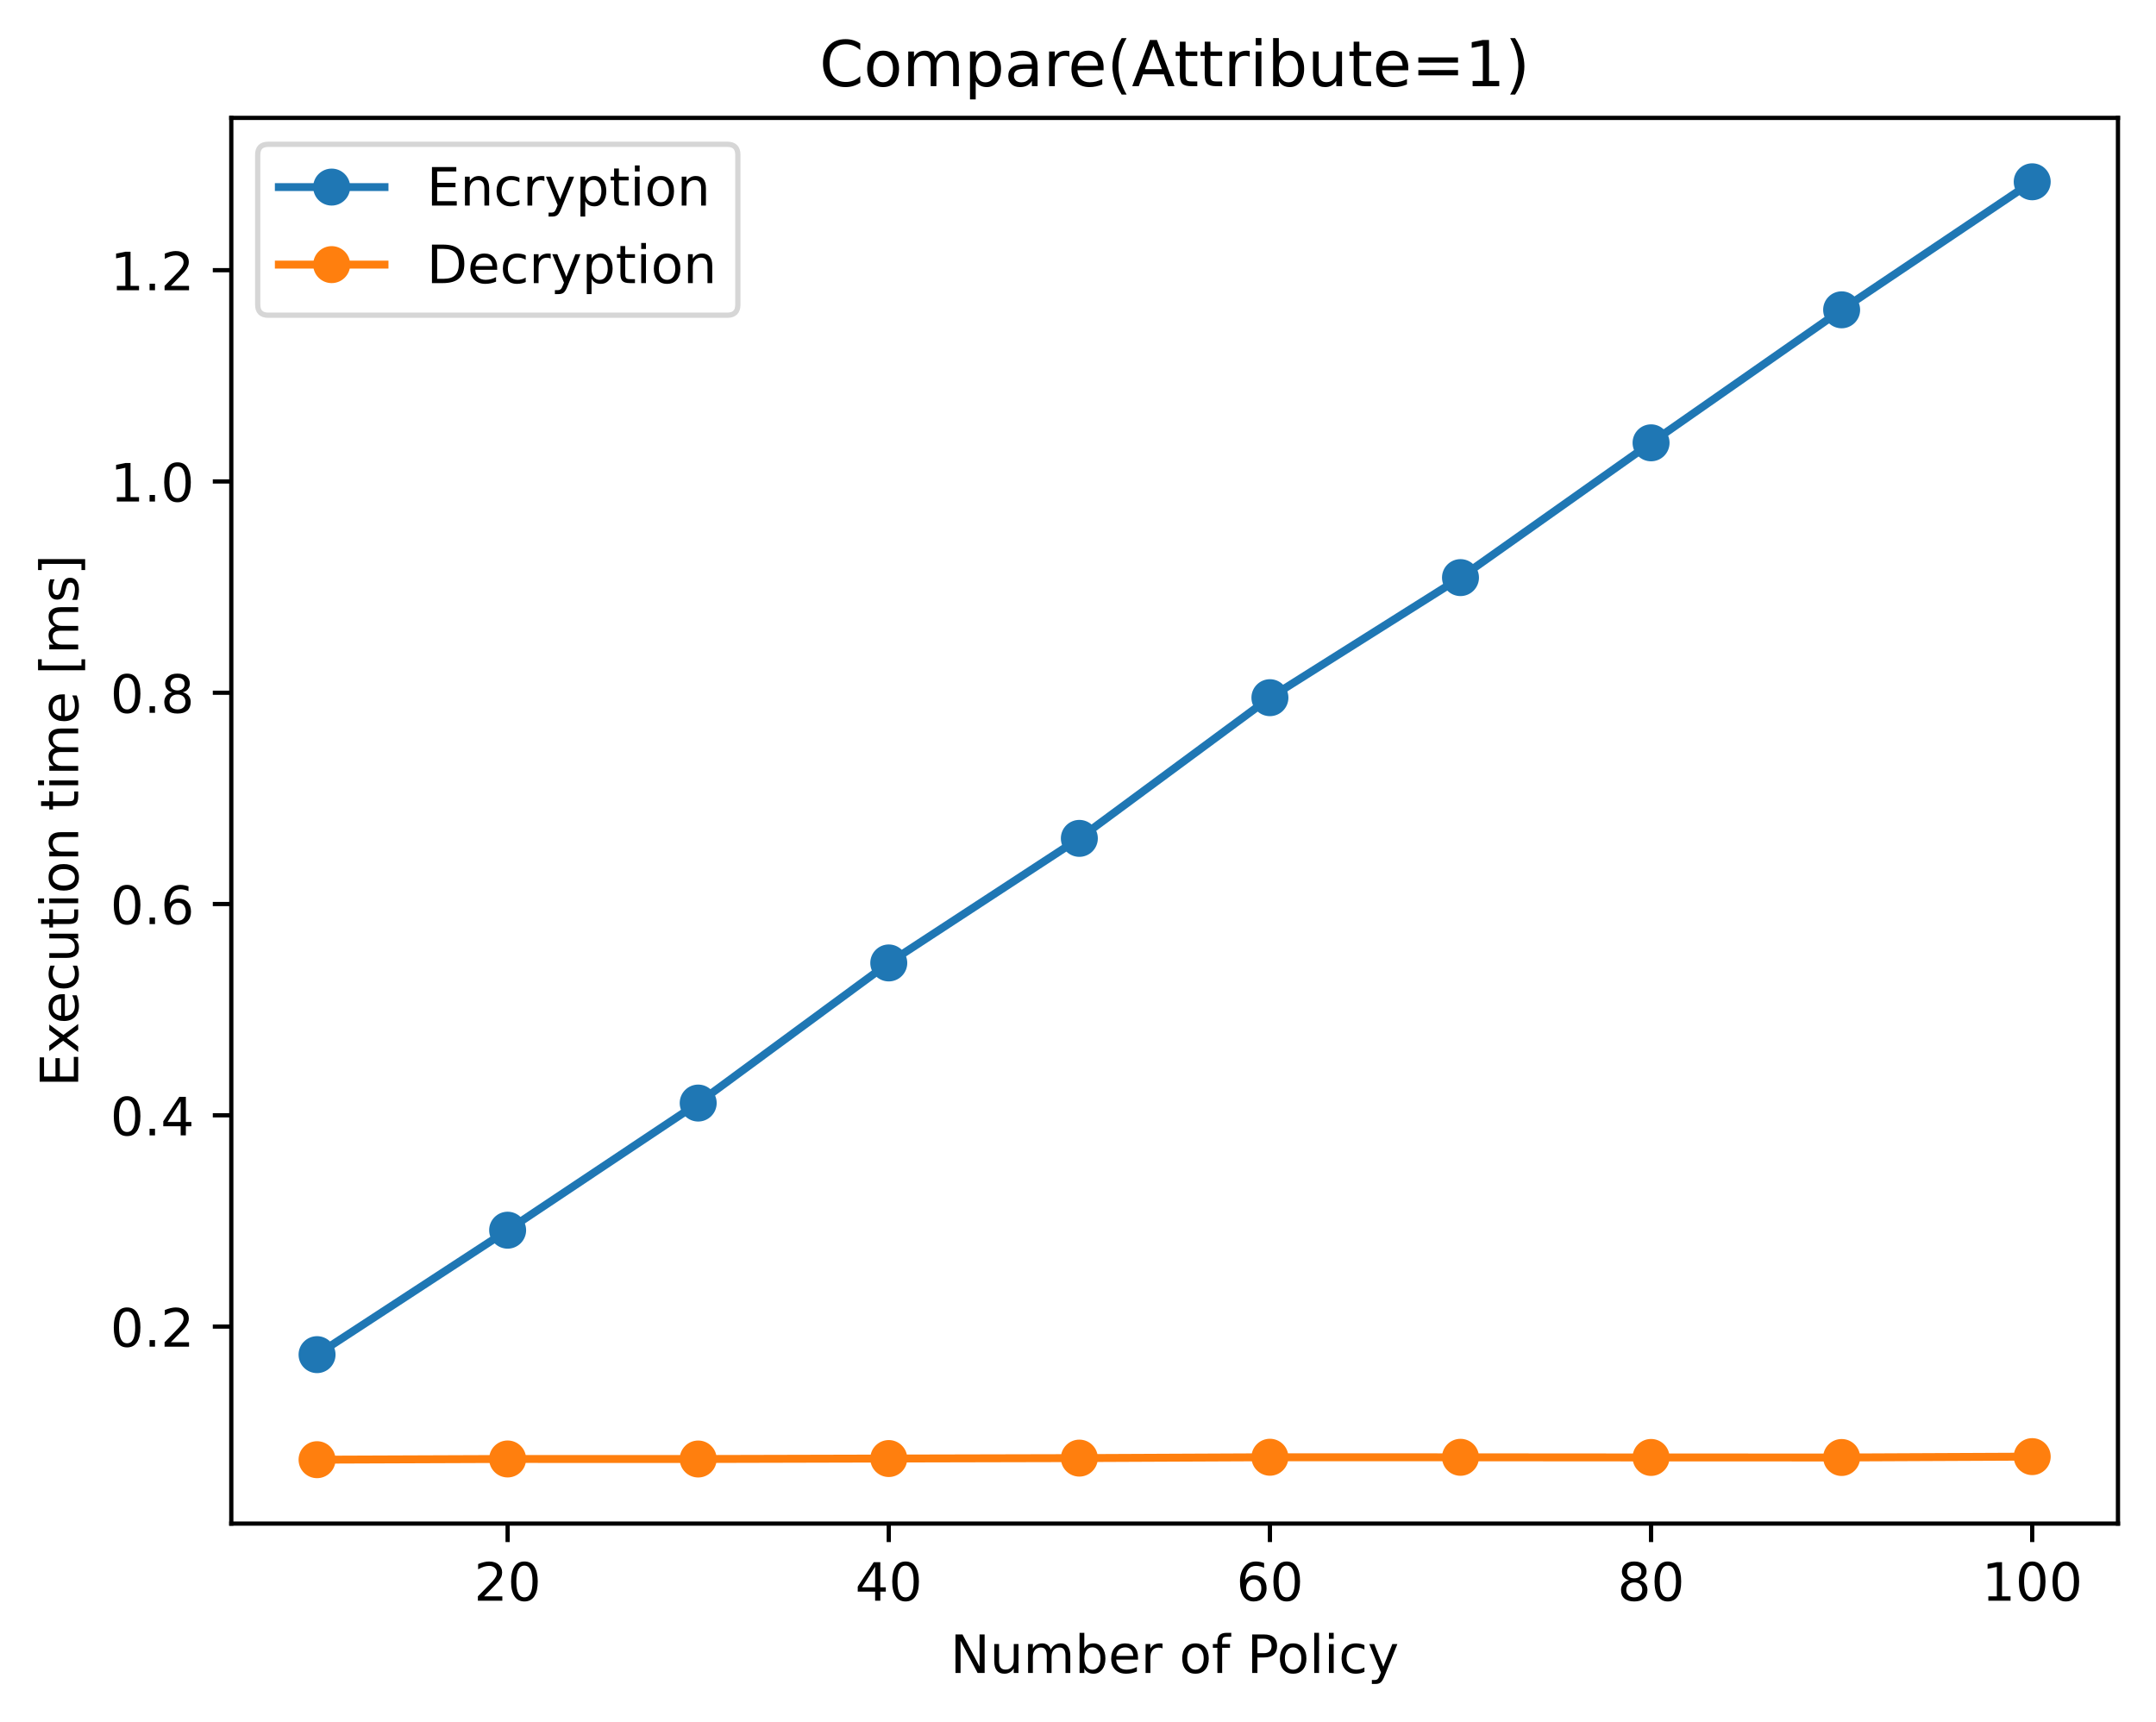
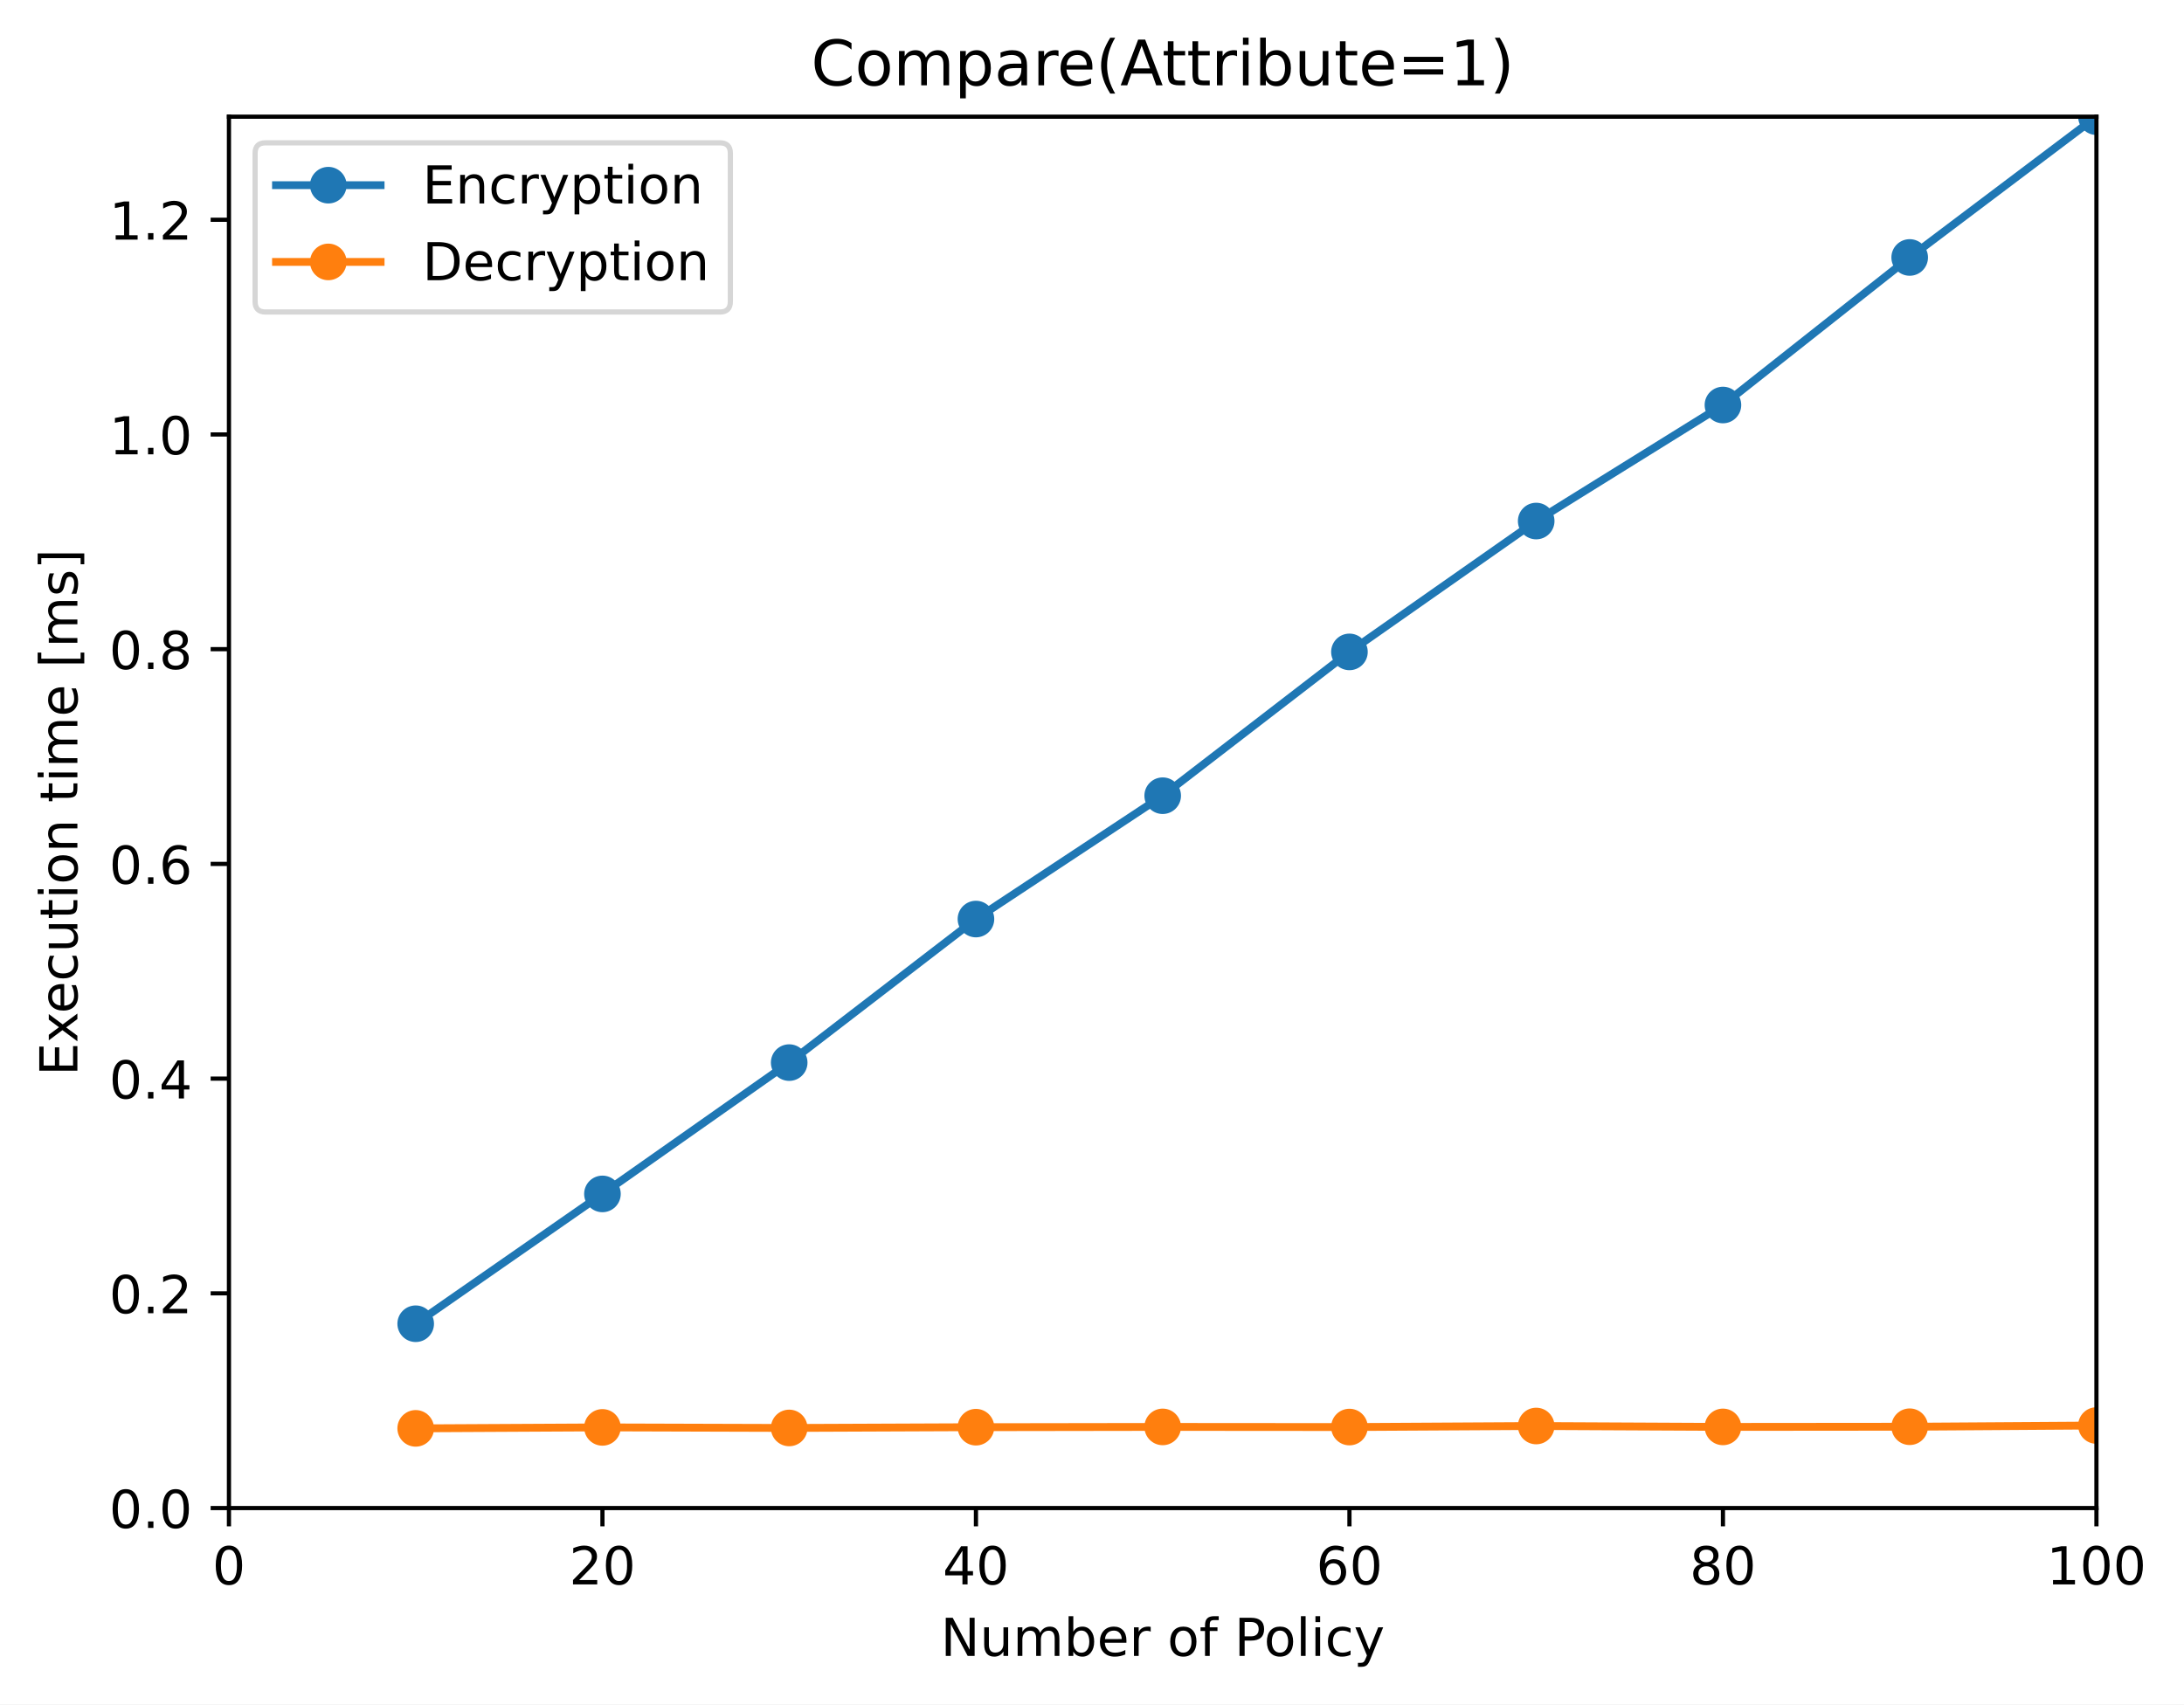
- <svg xmlns="http://www.w3.org/2000/svg" xmlns:xlink="http://www.w3.org/1999/xlink" width="408.101pt" height="325.986pt" viewBox="0 0 408.101 325.986" version="1.1">
+ <svg xmlns="http://www.w3.org/2000/svg" xmlns:xlink="http://www.w3.org/1999/xlink" width="417.645pt" height="325.986pt" viewBox="0 0 417.645 325.986" version="1.1">
  <defs>
    <style type="text/css">*{stroke-linejoin: round; stroke-linecap: butt}</style>
  </defs>
  <g id="figure_1">
    <g id="patch_1">
-       <path d="M 0 325.986  L 408.101 325.986  L 408.101 0  L 0 0  z " style="fill: #ffffff" />
+       <path d="M 0 325.986  L 417.645 325.986  L 417.645 0  L 0 0  z " style="fill: #ffffff" />
    </g>
    <g id="axes_1">
      <g id="patch_2">
        <path d="M 43.781 288.43  L 400.901 288.43  L 400.901 22.318  L 43.781 22.318  z " style="fill: #ffffff" />
      </g>
      <g id="matplotlib.axis_1">
        <g id="xtick_1">
          <g id="line2d_1">
            <defs>
-               <path id="m3842544fd2" d="M 0 0  L 0 3.5  " style="stroke: #000000; stroke-width: 0.8" />
+               <path id="m4f3f286d4c" d="M 0 0  L 0 3.5  " style="stroke: #000000; stroke-width: 0.8" />
            </defs>
            <g>
-               <use xlink:href="#m3842544fd2" x="96.087" y="288.43" style="stroke: #000000; stroke-width: 0.8" />
+               <use xlink:href="#m4f3f286d4c" x="43.781" y="288.43" style="stroke: #000000; stroke-width: 0.8" />
            </g>
          </g>
          <g id="text_1">
-             <g transform="translate(89.7242 303.0286) scale(0.1 -0.1)">
+             <g transform="translate(40.6 303.0286) scale(0.1 -0.1)">
+               <defs>
+                 <path id="DejaVuSans-30" d="M 2034 4250  Q 1547 4250 1301 3770  Q 1056 3291 1056 2328  Q 1056 1369 1301 889  Q 1547 409 2034 409  Q 2525 409 2770 889  Q 3016 1369 3016 2328  Q 3016 3291 2770 3770  Q 2525 4250 2034 4250  z M 2034 4750  Q 2819 4750 3233 4129  Q 3647 3509 3647 2328  Q 3647 1150 3233 529  Q 2819 -91 2034 -91  Q 1250 -91 836 529  Q 422 1150 422 2328  Q 422 3509 836 4129  Q 1250 4750 2034 4750  z " transform="scale(0.015625)" />
+               </defs>
+               <use xlink:href="#DejaVuSans-30" />
+             </g>
+           </g>
+         </g>
+         <g id="xtick_2">
+           <g id="line2d_2">
+             <g>
+               <use xlink:href="#m4f3f286d4c" x="115.205" y="288.43" style="stroke: #000000; stroke-width: 0.8" />
+             </g>
+           </g>
+           <g id="text_2">
+             <g transform="translate(108.8427 303.0286) scale(0.1 -0.1)">
              <defs>
                <path id="DejaVuSans-32" d="M 1228 531  L 3431 531  L 3431 0  L 469 0  L 469 531  Q 828 903 1448 1529  Q 2069 2156 2228 2338  Q 2531 2678 2651 2914  Q 2772 3150 2772 3378  Q 2772 3750 2511 3984  Q 2250 4219 1831 4219  Q 1534 4219 1204 4116  Q 875 4013 500 3803  L 500 4441  Q 881 4594 1212 4672  Q 1544 4750 1819 4750  Q 2544 4750 2975 4387  Q 3406 4025 3406 3419  Q 3406 3131 3298 2873  Q 3191 2616 2906 2266  Q 2828 2175 2409 1742  Q 1991 1309 1228 531  z " transform="scale(0.015625)" />
-                 <path id="DejaVuSans-30" d="M 2034 4250  Q 1547 4250 1301 3770  Q 1056 3291 1056 2328  Q 1056 1369 1301 889  Q 1547 409 2034 409  Q 2525 409 2770 889  Q 3016 1369 3016 2328  Q 3016 3291 2770 3770  Q 2525 4250 2034 4250  z M 2034 4750  Q 2819 4750 3233 4129  Q 3647 3509 3647 2328  Q 3647 1150 3233 529  Q 2819 -91 2034 -91  Q 1250 -91 836 529  Q 422 1150 422 2328  Q 422 3509 836 4129  Q 1250 4750 2034 4750  z " transform="scale(0.015625)" />
              </defs>
              <use xlink:href="#DejaVuSans-32" />
              <use xlink:href="#DejaVuSans-30" x="63.623" />
            </g>
          </g>
        </g>
-         <g id="xtick_2">
-           <g id="line2d_2">
-             <g>
-               <use xlink:href="#m3842544fd2" x="168.232" y="288.43" style="stroke: #000000; stroke-width: 0.8" />
-             </g>
-           </g>
-           <g id="text_2">
-             <g transform="translate(161.8697 303.0286) scale(0.1 -0.1)">
+         <g id="xtick_3">
+           <g id="line2d_3">
+             <g>
+               <use xlink:href="#m4f3f286d4c" x="186.629" y="288.43" style="stroke: #000000; stroke-width: 0.8" />
+             </g>
+           </g>
+           <g id="text_3">
+             <g transform="translate(180.2668 303.0286) scale(0.1 -0.1)">
              <defs>
                <path id="DejaVuSans-34" d="M 2419 4116  L 825 1625  L 2419 1625  L 2419 4116  z M 2253 4666  L 3047 4666  L 3047 1625  L 3713 1625  L 3713 1100  L 3047 1100  L 3047 0  L 2419 0  L 2419 1100  L 313 1100  L 313 1709  L 2253 4666  z " transform="scale(0.015625)" />
              </defs>
              <use xlink:href="#DejaVuSans-34" />
              <use xlink:href="#DejaVuSans-30" x="63.623" />
            </g>
          </g>
        </g>
-         <g id="xtick_3">
-           <g id="line2d_3">
-             <g>
-               <use xlink:href="#m3842544fd2" x="240.378" y="288.43" style="stroke: #000000; stroke-width: 0.8" />
-             </g>
-           </g>
-           <g id="text_3">
-             <g transform="translate(234.0151 303.0286) scale(0.1 -0.1)">
+         <g id="xtick_4">
+           <g id="line2d_4">
+             <g>
+               <use xlink:href="#m4f3f286d4c" x="258.053" y="288.43" style="stroke: #000000; stroke-width: 0.8" />
+             </g>
+           </g>
+           <g id="text_4">
+             <g transform="translate(251.6908 303.0286) scale(0.1 -0.1)">
              <defs>
                <path id="DejaVuSans-36" d="M 2113 2584  Q 1688 2584 1439 2293  Q 1191 2003 1191 1497  Q 1191 994 1439 701  Q 1688 409 2113 409  Q 2538 409 2786 701  Q 3034 994 3034 1497  Q 3034 2003 2786 2293  Q 2538 2584 2113 2584  z M 3366 4563  L 3366 3988  Q 3128 4100 2886 4159  Q 2644 4219 2406 4219  Q 1781 4219 1451 3797  Q 1122 3375 1075 2522  Q 1259 2794 1537 2939  Q 1816 3084 2150 3084  Q 2853 3084 3261 2657  Q 3669 2231 3669 1497  Q 3669 778 3244 343  Q 2819 -91 2113 -91  Q 1303 -91 875 529  Q 447 1150 447 2328  Q 447 3434 972 4092  Q 1497 4750 2381 4750  Q 2619 4750 2861 4703  Q 3103 4656 3366 4563  z " transform="scale(0.015625)" />
              </defs>
              <use xlink:href="#DejaVuSans-36" />
              <use xlink:href="#DejaVuSans-30" x="63.623" />
            </g>
          </g>
        </g>
-         <g id="xtick_4">
-           <g id="line2d_4">
-             <g>
-               <use xlink:href="#m3842544fd2" x="312.523" y="288.43" style="stroke: #000000; stroke-width: 0.8" />
-             </g>
-           </g>
-           <g id="text_4">
-             <g transform="translate(306.1606 303.0286) scale(0.1 -0.1)">
+         <g id="xtick_5">
+           <g id="line2d_5">
+             <g>
+               <use xlink:href="#m4f3f286d4c" x="329.477" y="288.43" style="stroke: #000000; stroke-width: 0.8" />
+             </g>
+           </g>
+           <g id="text_5">
+             <g transform="translate(323.1148 303.0286) scale(0.1 -0.1)">
              <defs>
                <path id="DejaVuSans-38" d="M 2034 2216  Q 1584 2216 1326 1975  Q 1069 1734 1069 1313  Q 1069 891 1326 650  Q 1584 409 2034 409  Q 2484 409 2743 651  Q 3003 894 3003 1313  Q 3003 1734 2745 1975  Q 2488 2216 2034 2216  z M 1403 2484  Q 997 2584 770 2862  Q 544 3141 544 3541  Q 544 4100 942 4425  Q 1341 4750 2034 4750  Q 2731 4750 3128 4425  Q 3525 4100 3525 3541  Q 3525 3141 3298 2862  Q 3072 2584 2669 2484  Q 3125 2378 3379 2068  Q 3634 1759 3634 1313  Q 3634 634 3220 271  Q 2806 -91 2034 -91  Q 1263 -91 848 271  Q 434 634 434 1313  Q 434 1759 690 2068  Q 947 2378 1403 2484  z M 1172 3481  Q 1172 3119 1398 2916  Q 1625 2713 2034 2713  Q 2441 2713 2670 2916  Q 2900 3119 2900 3481  Q 2900 3844 2670 4047  Q 2441 4250 2034 4250  Q 1625 4250 1398 4047  Q 1172 3844 1172 3481  z " transform="scale(0.015625)" />
              </defs>
              <use xlink:href="#DejaVuSans-38" />
              <use xlink:href="#DejaVuSans-30" x="63.623" />
            </g>
          </g>
        </g>
-         <g id="xtick_5">
-           <g id="line2d_5">
-             <g>
-               <use xlink:href="#m3842544fd2" x="384.669" y="288.43" style="stroke: #000000; stroke-width: 0.8" />
-             </g>
-           </g>
-           <g id="text_5">
-             <g transform="translate(375.1248 303.0286) scale(0.1 -0.1)">
+         <g id="xtick_6">
+           <g id="line2d_6">
+             <g>
+               <use xlink:href="#m4f3f286d4c" x="400.901" y="288.43" style="stroke: #000000; stroke-width: 0.8" />
+             </g>
+           </g>
+           <g id="text_6">
+             <g transform="translate(391.3575 303.0286) scale(0.1 -0.1)">
              <defs>
                <path id="DejaVuSans-31" d="M 794 531  L 1825 531  L 1825 4091  L 703 3866  L 703 4441  L 1819 4666  L 2450 4666  L 2450 531  L 3481 531  L 3481 0  L 794 0  L 794 531  z " transform="scale(0.015625)" />
              </defs>
              <use xlink:href="#DejaVuSans-31" />
              <use xlink:href="#DejaVuSans-30" x="63.623" />
              <use xlink:href="#DejaVuSans-30" x="127.246" />
            </g>
          </g>
        </g>
-         <g id="text_6">
+         <g id="text_7">
          <g transform="translate(179.878 316.7067) scale(0.1 -0.1)">
            <defs>
              <path id="DejaVuSans-4e" d="M 628 4666  L 1478 4666  L 3547 763  L 3547 4666  L 4159 4666  L 4159 0  L 3309 0  L 1241 3903  L 1241 0  L 628 0  L 628 4666  z " transform="scale(0.015625)" />
              <path id="DejaVuSans-75" d="M 544 1381  L 544 3500  L 1119 3500  L 1119 1403  Q 1119 906 1312 657  Q 1506 409 1894 409  Q 2359 409 2629 706  Q 2900 1003 2900 1516  L 2900 3500  L 3475 3500  L 3475 0  L 2900 0  L 2900 538  Q 2691 219 2414 64  Q 2138 -91 1772 -91  Q 1169 -91 856 284  Q 544 659 544 1381  z M 1991 3584  L 1991 3584  z " transform="scale(0.015625)" />
              <path id="DejaVuSans-6d" d="M 3328 2828  Q 3544 3216 3844 3400  Q 4144 3584 4550 3584  Q 5097 3584 5394 3201  Q 5691 2819 5691 2113  L 5691 0  L 5113 0  L 5113 2094  Q 5113 2597 4934 2840  Q 4756 3084 4391 3084  Q 3944 3084 3684 2787  Q 3425 2491 3425 1978  L 3425 0  L 2847 0  L 2847 2094  Q 2847 2600 2669 2842  Q 2491 3084 2119 3084  Q 1678 3084 1418 2786  Q 1159 2488 1159 1978  L 1159 0  L 581 0  L 581 3500  L 1159 3500  L 1159 2956  Q 1356 3278 1631 3431  Q 1906 3584 2284 3584  Q 2666 3584 2933 3390  Q 3200 3197 3328 2828  z " transform="scale(0.015625)" />
              <path id="DejaVuSans-62" d="M 3116 1747  Q 3116 2381 2855 2742  Q 2594 3103 2138 3103  Q 1681 3103 1420 2742  Q 1159 2381 1159 1747  Q 1159 1113 1420 752  Q 1681 391 2138 391  Q 2594 391 2855 752  Q 3116 1113 3116 1747  z M 1159 2969  Q 1341 3281 1617 3432  Q 1894 3584 2278 3584  Q 2916 3584 3314 3078  Q 3713 2572 3713 1747  Q 3713 922 3314 415  Q 2916 -91 2278 -91  Q 1894 -91 1617 61  Q 1341 213 1159 525  L 1159 0  L 581 0  L 581 4863  L 1159 4863  L 1159 2969  z " transform="scale(0.015625)" />
              <path id="DejaVuSans-65" d="M 3597 1894  L 3597 1613  L 953 1613  Q 991 1019 1311 708  Q 1631 397 2203 397  Q 2534 397 2845 478  Q 3156 559 3463 722  L 3463 178  Q 3153 47 2828 -22  Q 2503 -91 2169 -91  Q 1331 -91 842 396  Q 353 884 353 1716  Q 353 2575 817 3079  Q 1281 3584 2069 3584  Q 2775 3584 3186 3129  Q 3597 2675 3597 1894  z M 3022 2063  Q 3016 2534 2758 2815  Q 2500 3097 2075 3097  Q 1594 3097 1305 2825  Q 1016 2553 972 2059  L 3022 2063  z " transform="scale(0.015625)" />
              <path id="DejaVuSans-72" d="M 2631 2963  Q 2534 3019 2420 3045  Q 2306 3072 2169 3072  Q 1681 3072 1420 2755  Q 1159 2438 1159 1844  L 1159 0  L 581 0  L 581 3500  L 1159 3500  L 1159 2956  Q 1341 3275 1631 3429  Q 1922 3584 2338 3584  Q 2397 3584 2469 3576  Q 2541 3569 2628 3553  L 2631 2963  z " transform="scale(0.015625)" />
              <path id="DejaVuSans-20" transform="scale(0.015625)" />
              <path id="DejaVuSans-6f" d="M 1959 3097  Q 1497 3097 1228 2736  Q 959 2375 959 1747  Q 959 1119 1226 758  Q 1494 397 1959 397  Q 2419 397 2687 759  Q 2956 1122 2956 1747  Q 2956 2369 2687 2733  Q 2419 3097 1959 3097  z M 1959 3584  Q 2709 3584 3137 3096  Q 3566 2609 3566 1747  Q 3566 888 3137 398  Q 2709 -91 1959 -91  Q 1206 -91 779 398  Q 353 888 353 1747  Q 353 2609 779 3096  Q 1206 3584 1959 3584  z " transform="scale(0.015625)" />
              <path id="DejaVuSans-66" d="M 2375 4863  L 2375 4384  L 1825 4384  Q 1516 4384 1395 4259  Q 1275 4134 1275 3809  L 1275 3500  L 2222 3500  L 2222 3053  L 1275 3053  L 1275 0  L 697 0  L 697 3053  L 147 3053  L 147 3500  L 697 3500  L 697 3744  Q 697 4328 969 4595  Q 1241 4863 1831 4863  L 2375 4863  z " transform="scale(0.015625)" />
              <path id="DejaVuSans-50" d="M 1259 4147  L 1259 2394  L 2053 2394  Q 2494 2394 2734 2622  Q 2975 2850 2975 3272  Q 2975 3691 2734 3919  Q 2494 4147 2053 4147  L 1259 4147  z M 628 4666  L 2053 4666  Q 2838 4666 3239 4311  Q 3641 3956 3641 3272  Q 3641 2581 3239 2228  Q 2838 1875 2053 1875  L 1259 1875  L 1259 0  L 628 0  L 628 4666  z " transform="scale(0.015625)" />
              <path id="DejaVuSans-6c" d="M 603 4863  L 1178 4863  L 1178 0  L 603 0  L 603 4863  z " transform="scale(0.015625)" />
              <path id="DejaVuSans-69" d="M 603 3500  L 1178 3500  L 1178 0  L 603 0  L 603 3500  z M 603 4863  L 1178 4863  L 1178 4134  L 603 4134  L 603 4863  z " transform="scale(0.015625)" />
              <path id="DejaVuSans-63" d="M 3122 3366  L 3122 2828  Q 2878 2963 2633 3030  Q 2388 3097 2138 3097  Q 1578 3097 1268 2742  Q 959 2388 959 1747  Q 959 1106 1268 751  Q 1578 397 2138 397  Q 2388 397 2633 464  Q 2878 531 3122 666  L 3122 134  Q 2881 22 2623 -34  Q 2366 -91 2075 -91  Q 1284 -91 818 406  Q 353 903 353 1747  Q 353 2603 823 3093  Q 1294 3584 2113 3584  Q 2378 3584 2631 3529  Q 2884 3475 3122 3366  z " transform="scale(0.015625)" />
              <path id="DejaVuSans-79" d="M 2059 -325  Q 1816 -950 1584 -1140  Q 1353 -1331 966 -1331  L 506 -1331  L 506 -850  L 844 -850  Q 1081 -850 1212 -737  Q 1344 -625 1503 -206  L 1606 56  L 191 3500  L 800 3500  L 1894 763  L 2988 3500  L 3597 3500  L 2059 -325  z " transform="scale(0.015625)" />
            </defs>
            <use xlink:href="#DejaVuSans-4e" />
            <use xlink:href="#DejaVuSans-75" x="74.805" />
            <use xlink:href="#DejaVuSans-6d" x="138.184" />
            <use xlink:href="#DejaVuSans-62" x="235.596" />
            <use xlink:href="#DejaVuSans-65" x="299.072" />
            <use xlink:href="#DejaVuSans-72" x="360.596" />
            <use xlink:href="#DejaVuSans-20" x="401.709" />
            <use xlink:href="#DejaVuSans-6f" x="433.496" />
            <use xlink:href="#DejaVuSans-66" x="494.678" />
            <use xlink:href="#DejaVuSans-20" x="529.883" />
            <use xlink:href="#DejaVuSans-50" x="561.67" />
            <use xlink:href="#DejaVuSans-6f" x="618.348" />
            <use xlink:href="#DejaVuSans-6c" x="679.529" />
            <use xlink:href="#DejaVuSans-69" x="707.312" />
            <use xlink:href="#DejaVuSans-63" x="735.096" />
            <use xlink:href="#DejaVuSans-79" x="790.076" />
          </g>
        </g>
      </g>
      <g id="matplotlib.axis_2">
        <g id="ytick_1">
-           <g id="line2d_6">
+           <g id="line2d_7">
            <defs>
-               <path id="mdd1dcbfc39" d="M 0 0  L -3.5 0  " style="stroke: #000000; stroke-width: 0.8" />
+               <path id="m6e78b8da69" d="M 0 0  L -3.5 0  " style="stroke: #000000; stroke-width: 0.8" />
            </defs>
            <g>
-               <use xlink:href="#mdd1dcbfc39" x="43.781" y="251.134" style="stroke: #000000; stroke-width: 0.8" />
-             </g>
-           </g>
-           <g id="text_7">
-             <g transform="translate(20.87813 254.9335) scale(0.1 -0.1)">
+               <use xlink:href="#m6e78b8da69" x="43.781" y="288.43" style="stroke: #000000; stroke-width: 0.8" />
+             </g>
+           </g>
+           <g id="text_8">
+             <g transform="translate(20.87813 292.2293) scale(0.1 -0.1)">
              <defs>
                <path id="DejaVuSans-2e" d="M 684 794  L 1344 794  L 1344 0  L 684 0  L 684 794  z " transform="scale(0.015625)" />
              </defs>
              <use xlink:href="#DejaVuSans-30" />
              <use xlink:href="#DejaVuSans-2e" x="63.623" />
+               <use xlink:href="#DejaVuSans-30" x="95.41" />
+             </g>
+           </g>
+         </g>
+         <g id="ytick_2">
+           <g id="line2d_8">
+             <g>
+               <use xlink:href="#m6e78b8da69" x="43.781" y="247.363" style="stroke: #000000; stroke-width: 0.8" />
+             </g>
+           </g>
+           <g id="text_9">
+             <g transform="translate(20.87813 251.1623) scale(0.1 -0.1)">
+               <use xlink:href="#DejaVuSans-30" />
+               <use xlink:href="#DejaVuSans-2e" x="63.623" />
              <use xlink:href="#DejaVuSans-32" x="95.41" />
            </g>
          </g>
        </g>
-         <g id="ytick_2">
-           <g id="line2d_7">
-             <g>
-               <use xlink:href="#mdd1dcbfc39" x="43.781" y="211.137" style="stroke: #000000; stroke-width: 0.8" />
-             </g>
-           </g>
-           <g id="text_8">
-             <g transform="translate(20.87813 214.9363) scale(0.1 -0.1)">
+         <g id="ytick_3">
+           <g id="line2d_9">
+             <g>
+               <use xlink:href="#m6e78b8da69" x="43.781" y="206.296" style="stroke: #000000; stroke-width: 0.8" />
+             </g>
+           </g>
+           <g id="text_10">
+             <g transform="translate(20.87813 210.0953) scale(0.1 -0.1)">
              <use xlink:href="#DejaVuSans-30" />
              <use xlink:href="#DejaVuSans-2e" x="63.623" />
              <use xlink:href="#DejaVuSans-34" x="95.41" />
            </g>
          </g>
        </g>
-         <g id="ytick_3">
-           <g id="line2d_8">
-             <g>
-               <use xlink:href="#mdd1dcbfc39" x="43.781" y="171.14" style="stroke: #000000; stroke-width: 0.8" />
-             </g>
-           </g>
-           <g id="text_9">
-             <g transform="translate(20.87813 174.9391) scale(0.1 -0.1)">
+         <g id="ytick_4">
+           <g id="line2d_10">
+             <g>
+               <use xlink:href="#m6e78b8da69" x="43.781" y="165.229" style="stroke: #000000; stroke-width: 0.8" />
+             </g>
+           </g>
+           <g id="text_11">
+             <g transform="translate(20.87813 169.0283) scale(0.1 -0.1)">
              <use xlink:href="#DejaVuSans-30" />
              <use xlink:href="#DejaVuSans-2e" x="63.623" />
              <use xlink:href="#DejaVuSans-36" x="95.41" />
            </g>
          </g>
        </g>
-         <g id="ytick_4">
-           <g id="line2d_9">
-             <g>
-               <use xlink:href="#mdd1dcbfc39" x="43.781" y="131.143" style="stroke: #000000; stroke-width: 0.8" />
-             </g>
-           </g>
-           <g id="text_10">
-             <g transform="translate(20.87813 134.9419) scale(0.1 -0.1)">
+         <g id="ytick_5">
+           <g id="line2d_11">
+             <g>
+               <use xlink:href="#m6e78b8da69" x="43.781" y="124.162" style="stroke: #000000; stroke-width: 0.8" />
+             </g>
+           </g>
+           <g id="text_12">
+             <g transform="translate(20.87813 127.9612) scale(0.1 -0.1)">
              <use xlink:href="#DejaVuSans-30" />
              <use xlink:href="#DejaVuSans-2e" x="63.623" />
              <use xlink:href="#DejaVuSans-38" x="95.41" />
            </g>
          </g>
        </g>
-         <g id="ytick_5">
-           <g id="line2d_10">
-             <g>
-               <use xlink:href="#mdd1dcbfc39" x="43.781" y="91.145" style="stroke: #000000; stroke-width: 0.8" />
-             </g>
-           </g>
-           <g id="text_11">
-             <g transform="translate(20.87813 94.94463) scale(0.1 -0.1)">
+         <g id="ytick_6">
+           <g id="line2d_12">
+             <g>
+               <use xlink:href="#m6e78b8da69" x="43.781" y="83.095" style="stroke: #000000; stroke-width: 0.8" />
+             </g>
+           </g>
+           <g id="text_13">
+             <g transform="translate(20.87813 86.89419) scale(0.1 -0.1)">
              <use xlink:href="#DejaVuSans-31" />
              <use xlink:href="#DejaVuSans-2e" x="63.623" />
              <use xlink:href="#DejaVuSans-30" x="95.41" />
            </g>
          </g>
        </g>
-         <g id="ytick_6">
-           <g id="line2d_11">
-             <g>
-               <use xlink:href="#mdd1dcbfc39" x="43.781" y="51.148" style="stroke: #000000; stroke-width: 0.8" />
-             </g>
-           </g>
-           <g id="text_12">
-             <g transform="translate(20.87813 54.9474) scale(0.1 -0.1)">
+         <g id="ytick_7">
+           <g id="line2d_13">
+             <g>
+               <use xlink:href="#m6e78b8da69" x="43.781" y="42.028" style="stroke: #000000; stroke-width: 0.8" />
+             </g>
+           </g>
+           <g id="text_14">
+             <g transform="translate(20.87813 45.82716) scale(0.1 -0.1)">
              <use xlink:href="#DejaVuSans-31" />
              <use xlink:href="#DejaVuSans-2e" x="63.623" />
              <use xlink:href="#DejaVuSans-32" x="95.41" />
            </g>
          </g>
        </g>
-         <g id="text_13">
+         <g id="text_15">
          <g transform="translate(14.79844 205.7593) rotate(-90) scale(0.1 -0.1)">
            <defs>
              <path id="DejaVuSans-45" d="M 628 4666  L 3578 4666  L 3578 4134  L 1259 4134  L 1259 2753  L 3481 2753  L 3481 2222  L 1259 2222  L 1259 531  L 3634 531  L 3634 0  L 628 0  L 628 4666  z " transform="scale(0.015625)" />
              <path id="DejaVuSans-78" d="M 3513 3500  L 2247 1797  L 3578 0  L 2900 0  L 1881 1375  L 863 0  L 184 0  L 1544 1831  L 300 3500  L 978 3500  L 1906 2253  L 2834 3500  L 3513 3500  z " transform="scale(0.015625)" />
              <path id="DejaVuSans-74" d="M 1172 4494  L 1172 3500  L 2356 3500  L 2356 3053  L 1172 3053  L 1172 1153  Q 1172 725 1289 603  Q 1406 481 1766 481  L 2356 481  L 2356 0  L 1766 0  Q 1100 0 847 248  Q 594 497 594 1153  L 594 3053  L 172 3053  L 172 3500  L 594 3500  L 594 4494  L 1172 4494  z " transform="scale(0.015625)" />
              <path id="DejaVuSans-6e" d="M 3513 2113  L 3513 0  L 2938 0  L 2938 2094  Q 2938 2591 2744 2837  Q 2550 3084 2163 3084  Q 1697 3084 1428 2787  Q 1159 2491 1159 1978  L 1159 0  L 581 0  L 581 3500  L 1159 3500  L 1159 2956  Q 1366 3272 1645 3428  Q 1925 3584 2291 3584  Q 2894 3584 3203 3211  Q 3513 2838 3513 2113  z " transform="scale(0.015625)" />
              <path id="DejaVuSans-5b" d="M 550 4863  L 1875 4863  L 1875 4416  L 1125 4416  L 1125 -397  L 1875 -397  L 1875 -844  L 550 -844  L 550 4863  z " transform="scale(0.015625)" />
              <path id="DejaVuSans-73" d="M 2834 3397  L 2834 2853  Q 2591 2978 2328 3040  Q 2066 3103 1784 3103  Q 1356 3103 1142 2972  Q 928 2841 928 2578  Q 928 2378 1081 2264  Q 1234 2150 1697 2047  L 1894 2003  Q 2506 1872 2764 1633  Q 3022 1394 3022 966  Q 3022 478 2636 193  Q 2250 -91 1575 -91  Q 1294 -91 989 -36  Q 684 19 347 128  L 347 722  Q 666 556 975 473  Q 1284 391 1588 391  Q 1994 391 2212 530  Q 2431 669 2431 922  Q 2431 1156 2273 1281  Q 2116 1406 1581 1522  L 1381 1569  Q 847 1681 609 1914  Q 372 2147 372 2553  Q 372 3047 722 3315  Q 1072 3584 1716 3584  Q 2034 3584 2315 3537  Q 2597 3491 2834 3397  z " transform="scale(0.015625)" />
              <path id="DejaVuSans-5d" d="M 1947 4863  L 1947 -844  L 622 -844  L 622 -397  L 1369 -397  L 1369 4416  L 622 4416  L 622 4863  L 1947 4863  z " transform="scale(0.015625)" />
            </defs>
            <use xlink:href="#DejaVuSans-45" />
            <use xlink:href="#DejaVuSans-78" x="63.184" />
            <use xlink:href="#DejaVuSans-65" x="119.238" />
            <use xlink:href="#DejaVuSans-63" x="180.762" />
            <use xlink:href="#DejaVuSans-75" x="235.742" />
            <use xlink:href="#DejaVuSans-74" x="299.121" />
            <use xlink:href="#DejaVuSans-69" x="338.33" />
            <use xlink:href="#DejaVuSans-6f" x="366.113" />
            <use xlink:href="#DejaVuSans-6e" x="427.295" />
            <use xlink:href="#DejaVuSans-20" x="490.674" />
            <use xlink:href="#DejaVuSans-74" x="522.461" />
            <use xlink:href="#DejaVuSans-69" x="561.67" />
            <use xlink:href="#DejaVuSans-6d" x="589.453" />
            <use xlink:href="#DejaVuSans-65" x="686.865" />
            <use xlink:href="#DejaVuSans-20" x="748.389" />
            <use xlink:href="#DejaVuSans-5b" x="780.176" />
            <use xlink:href="#DejaVuSans-6d" x="819.189" />
            <use xlink:href="#DejaVuSans-73" x="916.602" />
            <use xlink:href="#DejaVuSans-5d" x="968.701" />
          </g>
        </g>
      </g>
-       <g id="line2d_12">
-         <path d="M 60.014 256.447  L 96.087 232.888  L 132.159 208.819  L 168.232 182.295  L 204.305 158.712  L 240.378 132.079  L 276.45 109.347  L 312.523 83.832  L 348.596 58.652  L 384.669 34.414  " clip-path="url(#p9886d71616)" style="fill: none; stroke: #1f77b4; stroke-width: 1.5; stroke-linecap: square" />
+       <g id="line2d_14">
+         <path d="M 79.493 253.177  L 115.205 228.347  L 150.917 203.232  L 186.629 175.777  L 222.341 152.186  L 258.053 124.683  L 293.765 99.653  L 329.477 77.462  L 365.189 49.242  L 400.901 22.318  " clip-path="url(#p7deb47c508)" style="fill: none; stroke: #1f77b4; stroke-width: 1.5; stroke-linecap: square" />
        <defs>
-           <path id="m11c80c85d1" d="M 0 3  C 0.796 3 1.559 2.684 2.121 2.121  C 2.684 1.559 3 0.796 3 0  C 3 -0.796 2.684 -1.559 2.121 -2.121  C 1.559 -2.684 0.796 -3 0 -3  C -0.796 -3 -1.559 -2.684 -2.121 -2.121  C -2.684 -1.559 -3 -0.796 -3 0  C -3 0.796 -2.684 1.559 -2.121 2.121  C -1.559 2.684 -0.796 3 0 3  z " style="stroke: #1f77b4" />
+           <path id="m835ece4201" d="M 0 3  C 0.796 3 1.559 2.684 2.121 2.121  C 2.684 1.559 3 0.796 3 0  C 3 -0.796 2.684 -1.559 2.121 -2.121  C 1.559 -2.684 0.796 -3 0 -3  C -0.796 -3 -1.559 -2.684 -2.121 -2.121  C -2.684 -1.559 -3 -0.796 -3 0  C -3 0.796 -2.684 1.559 -2.121 2.121  C -1.559 2.684 -0.796 3 0 3  z " style="stroke: #1f77b4" />
        </defs>
-         <g clip-path="url(#p9886d71616)">
-           <use xlink:href="#m11c80c85d1" x="60.014" y="256.447" style="fill: #1f77b4; stroke: #1f77b4" />
-           <use xlink:href="#m11c80c85d1" x="96.087" y="232.888" style="fill: #1f77b4; stroke: #1f77b4" />
-           <use xlink:href="#m11c80c85d1" x="132.159" y="208.819" style="fill: #1f77b4; stroke: #1f77b4" />
-           <use xlink:href="#m11c80c85d1" x="168.232" y="182.295" style="fill: #1f77b4; stroke: #1f77b4" />
-           <use xlink:href="#m11c80c85d1" x="204.305" y="158.712" style="fill: #1f77b4; stroke: #1f77b4" />
-           <use xlink:href="#m11c80c85d1" x="240.378" y="132.079" style="fill: #1f77b4; stroke: #1f77b4" />
-           <use xlink:href="#m11c80c85d1" x="276.45" y="109.347" style="fill: #1f77b4; stroke: #1f77b4" />
-           <use xlink:href="#m11c80c85d1" x="312.523" y="83.832" style="fill: #1f77b4; stroke: #1f77b4" />
-           <use xlink:href="#m11c80c85d1" x="348.596" y="58.652" style="fill: #1f77b4; stroke: #1f77b4" />
-           <use xlink:href="#m11c80c85d1" x="384.669" y="34.414" style="fill: #1f77b4; stroke: #1f77b4" />
-         </g>
-       </g>
-       <g id="line2d_13">
-         <path d="M 60.014 276.334  L 96.087 276.197  L 132.159 276.205  L 168.232 276.116  L 204.305 276.034  L 240.378 275.871  L 276.45 275.882  L 312.523 275.909  L 348.596 275.918  L 384.669 275.753  " clip-path="url(#p9886d71616)" style="fill: none; stroke: #ff7f0e; stroke-width: 1.5; stroke-linecap: square" />
+         <g clip-path="url(#p7deb47c508)">
+           <use xlink:href="#m835ece4201" x="79.493" y="253.177" style="fill: #1f77b4; stroke: #1f77b4" />
+           <use xlink:href="#m835ece4201" x="115.205" y="228.347" style="fill: #1f77b4; stroke: #1f77b4" />
+           <use xlink:href="#m835ece4201" x="150.917" y="203.232" style="fill: #1f77b4; stroke: #1f77b4" />
+           <use xlink:href="#m835ece4201" x="186.629" y="175.777" style="fill: #1f77b4; stroke: #1f77b4" />
+           <use xlink:href="#m835ece4201" x="222.341" y="152.186" style="fill: #1f77b4; stroke: #1f77b4" />
+           <use xlink:href="#m835ece4201" x="258.053" y="124.683" style="fill: #1f77b4; stroke: #1f77b4" />
+           <use xlink:href="#m835ece4201" x="293.765" y="99.653" style="fill: #1f77b4; stroke: #1f77b4" />
+           <use xlink:href="#m835ece4201" x="329.477" y="77.462" style="fill: #1f77b4; stroke: #1f77b4" />
+           <use xlink:href="#m835ece4201" x="365.189" y="49.242" style="fill: #1f77b4; stroke: #1f77b4" />
+           <use xlink:href="#m835ece4201" x="400.901" y="22.318" style="fill: #1f77b4; stroke: #1f77b4" />
+         </g>
+       </g>
+       <g id="line2d_15">
+         <path d="M 79.493 273.188  L 115.205 273.002  L 150.917 273.109  L 186.629 272.964  L 222.341 272.91  L 258.053 272.937  L 293.765 272.736  L 329.477 272.909  L 365.189 272.877  L 400.901 272.644  " clip-path="url(#p7deb47c508)" style="fill: none; stroke: #ff7f0e; stroke-width: 1.5; stroke-linecap: square" />
        <defs>
-           <path id="m8080f77044" d="M 0 3  C 0.796 3 1.559 2.684 2.121 2.121  C 2.684 1.559 3 0.796 3 0  C 3 -0.796 2.684 -1.559 2.121 -2.121  C 1.559 -2.684 0.796 -3 0 -3  C -0.796 -3 -1.559 -2.684 -2.121 -2.121  C -2.684 -1.559 -3 -0.796 -3 0  C -3 0.796 -2.684 1.559 -2.121 2.121  C -1.559 2.684 -0.796 3 0 3  z " style="stroke: #ff7f0e" />
+           <path id="mc09d31ba70" d="M 0 3  C 0.796 3 1.559 2.684 2.121 2.121  C 2.684 1.559 3 0.796 3 0  C 3 -0.796 2.684 -1.559 2.121 -2.121  C 1.559 -2.684 0.796 -3 0 -3  C -0.796 -3 -1.559 -2.684 -2.121 -2.121  C -2.684 -1.559 -3 -0.796 -3 0  C -3 0.796 -2.684 1.559 -2.121 2.121  C -1.559 2.684 -0.796 3 0 3  z " style="stroke: #ff7f0e" />
        </defs>
-         <g clip-path="url(#p9886d71616)">
-           <use xlink:href="#m8080f77044" x="60.014" y="276.334" style="fill: #ff7f0e; stroke: #ff7f0e" />
-           <use xlink:href="#m8080f77044" x="96.087" y="276.197" style="fill: #ff7f0e; stroke: #ff7f0e" />
-           <use xlink:href="#m8080f77044" x="132.159" y="276.205" style="fill: #ff7f0e; stroke: #ff7f0e" />
-           <use xlink:href="#m8080f77044" x="168.232" y="276.116" style="fill: #ff7f0e; stroke: #ff7f0e" />
-           <use xlink:href="#m8080f77044" x="204.305" y="276.034" style="fill: #ff7f0e; stroke: #ff7f0e" />
-           <use xlink:href="#m8080f77044" x="240.378" y="275.871" style="fill: #ff7f0e; stroke: #ff7f0e" />
-           <use xlink:href="#m8080f77044" x="276.45" y="275.882" style="fill: #ff7f0e; stroke: #ff7f0e" />
-           <use xlink:href="#m8080f77044" x="312.523" y="275.909" style="fill: #ff7f0e; stroke: #ff7f0e" />
-           <use xlink:href="#m8080f77044" x="348.596" y="275.918" style="fill: #ff7f0e; stroke: #ff7f0e" />
-           <use xlink:href="#m8080f77044" x="384.669" y="275.753" style="fill: #ff7f0e; stroke: #ff7f0e" />
+         <g clip-path="url(#p7deb47c508)">
+           <use xlink:href="#mc09d31ba70" x="79.493" y="273.188" style="fill: #ff7f0e; stroke: #ff7f0e" />
+           <use xlink:href="#mc09d31ba70" x="115.205" y="273.002" style="fill: #ff7f0e; stroke: #ff7f0e" />
+           <use xlink:href="#mc09d31ba70" x="150.917" y="273.109" style="fill: #ff7f0e; stroke: #ff7f0e" />
+           <use xlink:href="#mc09d31ba70" x="186.629" y="272.964" style="fill: #ff7f0e; stroke: #ff7f0e" />
+           <use xlink:href="#mc09d31ba70" x="222.341" y="272.91" style="fill: #ff7f0e; stroke: #ff7f0e" />
+           <use xlink:href="#mc09d31ba70" x="258.053" y="272.937" style="fill: #ff7f0e; stroke: #ff7f0e" />
+           <use xlink:href="#mc09d31ba70" x="293.765" y="272.736" style="fill: #ff7f0e; stroke: #ff7f0e" />
+           <use xlink:href="#mc09d31ba70" x="329.477" y="272.909" style="fill: #ff7f0e; stroke: #ff7f0e" />
+           <use xlink:href="#mc09d31ba70" x="365.189" y="272.877" style="fill: #ff7f0e; stroke: #ff7f0e" />
+           <use xlink:href="#mc09d31ba70" x="400.901" y="272.644" style="fill: #ff7f0e; stroke: #ff7f0e" />
        </g>
      </g>
      <g id="patch_3">
        <path d="M 43.781 288.43  L 43.781 22.318  " style="fill: none; stroke: #000000; stroke-width: 0.8; stroke-linejoin: miter; stroke-linecap: square" />
      </g>
      <g id="patch_4">
        <path d="M 400.901 288.43  L 400.901 22.318  " style="fill: none; stroke: #000000; stroke-width: 0.8; stroke-linejoin: miter; stroke-linecap: square" />
      </g>
      <g id="patch_5">
        <path d="M 43.781 288.43  L 400.901 288.43  " style="fill: none; stroke: #000000; stroke-width: 0.8; stroke-linejoin: miter; stroke-linecap: square" />
      </g>
      <g id="patch_6">
        <path d="M 43.781 22.318  L 400.901 22.318  " style="fill: none; stroke: #000000; stroke-width: 0.8; stroke-linejoin: miter; stroke-linecap: square" />
      </g>
-       <g id="text_14">
+       <g id="text_16">
        <g transform="translate(155.1066 16.31812) scale(0.12 -0.12)">
          <defs>
            <path id="DejaVuSans-43" d="M 4122 4306  L 4122 3641  Q 3803 3938 3442 4084  Q 3081 4231 2675 4231  Q 1875 4231 1450 3742  Q 1025 3253 1025 2328  Q 1025 1406 1450 917  Q 1875 428 2675 428  Q 3081 428 3442 575  Q 3803 722 4122 1019  L 4122 359  Q 3791 134 3420 21  Q 3050 -91 2638 -91  Q 1578 -91 968 557  Q 359 1206 359 2328  Q 359 3453 968 4101  Q 1578 4750 2638 4750  Q 3056 4750 3426 4639  Q 3797 4528 4122 4306  z " transform="scale(0.015625)" />
            <path id="DejaVuSans-70" d="M 1159 525  L 1159 -1331  L 581 -1331  L 581 3500  L 1159 3500  L 1159 2969  Q 1341 3281 1617 3432  Q 1894 3584 2278 3584  Q 2916 3584 3314 3078  Q 3713 2572 3713 1747  Q 3713 922 3314 415  Q 2916 -91 2278 -91  Q 1894 -91 1617 61  Q 1341 213 1159 525  z M 3116 1747  Q 3116 2381 2855 2742  Q 2594 3103 2138 3103  Q 1681 3103 1420 2742  Q 1159 2381 1159 1747  Q 1159 1113 1420 752  Q 1681 391 2138 391  Q 2594 391 2855 752  Q 3116 1113 3116 1747  z " transform="scale(0.015625)" />
            <path id="DejaVuSans-61" d="M 2194 1759  Q 1497 1759 1228 1600  Q 959 1441 959 1056  Q 959 750 1161 570  Q 1363 391 1709 391  Q 2188 391 2477 730  Q 2766 1069 2766 1631  L 2766 1759  L 2194 1759  z M 3341 1997  L 3341 0  L 2766 0  L 2766 531  Q 2569 213 2275 61  Q 1981 -91 1556 -91  Q 1019 -91 701 211  Q 384 513 384 1019  Q 384 1609 779 1909  Q 1175 2209 1959 2209  L 2766 2209  L 2766 2266  Q 2766 2663 2505 2880  Q 2244 3097 1772 3097  Q 1472 3097 1187 3025  Q 903 2953 641 2809  L 641 3341  Q 956 3463 1253 3523  Q 1550 3584 1831 3584  Q 2591 3584 2966 3190  Q 3341 2797 3341 1997  z " transform="scale(0.015625)" />
            <path id="DejaVuSans-28" d="M 1984 4856  Q 1566 4138 1362 3434  Q 1159 2731 1159 2009  Q 1159 1288 1364 580  Q 1569 -128 1984 -844  L 1484 -844  Q 1016 -109 783 600  Q 550 1309 550 2009  Q 550 2706 781 3412  Q 1013 4119 1484 4856  L 1984 4856  z " transform="scale(0.015625)" />
            <path id="DejaVuSans-41" d="M 2188 4044  L 1331 1722  L 3047 1722  L 2188 4044  z M 1831 4666  L 2547 4666  L 4325 0  L 3669 0  L 3244 1197  L 1141 1197  L 716 0  L 50 0  L 1831 4666  z " transform="scale(0.015625)" />
            <path id="DejaVuSans-3d" d="M 678 2906  L 4684 2906  L 4684 2381  L 678 2381  L 678 2906  z M 678 1631  L 4684 1631  L 4684 1100  L 678 1100  L 678 1631  z " transform="scale(0.015625)" />
            <path id="DejaVuSans-29" d="M 513 4856  L 1013 4856  Q 1481 4119 1714 3412  Q 1947 2706 1947 2009  Q 1947 1309 1714 600  Q 1481 -109 1013 -844  L 513 -844  Q 928 -128 1133 580  Q 1338 1288 1338 2009  Q 1338 2731 1133 3434  Q 928 4138 513 4856  z " transform="scale(0.015625)" />
          </defs>
          <use xlink:href="#DejaVuSans-43" />
          <use xlink:href="#DejaVuSans-6f" x="69.824" />
          <use xlink:href="#DejaVuSans-6d" x="131.006" />
          <use xlink:href="#DejaVuSans-70" x="228.418" />
          <use xlink:href="#DejaVuSans-61" x="291.895" />
          <use xlink:href="#DejaVuSans-72" x="353.174" />
          <use xlink:href="#DejaVuSans-65" x="392.037" />
          <use xlink:href="#DejaVuSans-28" x="453.561" />
          <use xlink:href="#DejaVuSans-41" x="492.574" />
          <use xlink:href="#DejaVuSans-74" x="559.232" />
          <use xlink:href="#DejaVuSans-74" x="598.441" />
          <use xlink:href="#DejaVuSans-72" x="637.65" />
          <use xlink:href="#DejaVuSans-69" x="678.764" />
          <use xlink:href="#DejaVuSans-62" x="706.547" />
          <use xlink:href="#DejaVuSans-75" x="770.023" />
          <use xlink:href="#DejaVuSans-74" x="833.402" />
          <use xlink:href="#DejaVuSans-65" x="872.611" />
          <use xlink:href="#DejaVuSans-3d" x="934.135" />
          <use xlink:href="#DejaVuSans-31" x="1017.924" />
          <use xlink:href="#DejaVuSans-29" x="1081.547" />
        </g>
      </g>
      <g id="legend_1">
        <g id="patch_7">
          <path d="M 50.781 59.674  L 137.666 59.674  Q 139.666 59.674 139.666 57.674  L 139.666 29.318  Q 139.666 27.318 137.666 27.318  L 50.781 27.318  Q 48.781 27.318 48.781 29.318  L 48.781 57.674  Q 48.781 59.674 50.781 59.674  z " style="fill: #ffffff; opacity: 0.8; stroke: #cccccc; stroke-linejoin: miter" />
        </g>
-         <g id="line2d_14">
+         <g id="line2d_16">
          <path d="M 52.781 35.417  L 62.781 35.417  L 72.781 35.417  " style="fill: none; stroke: #1f77b4; stroke-width: 1.5; stroke-linecap: square" />
          <g>
-             <use xlink:href="#m11c80c85d1" x="62.781" y="35.417" style="fill: #1f77b4; stroke: #1f77b4" />
-           </g>
-         </g>
-         <g id="text_15">
+             <use xlink:href="#m835ece4201" x="62.781" y="35.417" style="fill: #1f77b4; stroke: #1f77b4" />
+           </g>
+         </g>
+         <g id="text_17">
          <g transform="translate(80.78125 38.91656) scale(0.1 -0.1)">
            <use xlink:href="#DejaVuSans-45" />
            <use xlink:href="#DejaVuSans-6e" x="63.184" />
            <use xlink:href="#DejaVuSans-63" x="126.562" />
            <use xlink:href="#DejaVuSans-72" x="181.543" />
            <use xlink:href="#DejaVuSans-79" x="222.656" />
            <use xlink:href="#DejaVuSans-70" x="281.836" />
            <use xlink:href="#DejaVuSans-74" x="345.312" />
            <use xlink:href="#DejaVuSans-69" x="384.521" />
            <use xlink:href="#DejaVuSans-6f" x="412.305" />
            <use xlink:href="#DejaVuSans-6e" x="473.486" />
          </g>
        </g>
-         <g id="line2d_15">
+         <g id="line2d_17">
          <path d="M 52.781 50.095  L 62.781 50.095  L 72.781 50.095  " style="fill: none; stroke: #ff7f0e; stroke-width: 1.5; stroke-linecap: square" />
          <g>
-             <use xlink:href="#m8080f77044" x="62.781" y="50.095" style="fill: #ff7f0e; stroke: #ff7f0e" />
-           </g>
-         </g>
-         <g id="text_16">
+             <use xlink:href="#mc09d31ba70" x="62.781" y="50.095" style="fill: #ff7f0e; stroke: #ff7f0e" />
+           </g>
+         </g>
+         <g id="text_18">
          <g transform="translate(80.78125 53.59469) scale(0.1 -0.1)">
            <defs>
              <path id="DejaVuSans-44" d="M 1259 4147  L 1259 519  L 2022 519  Q 2988 519 3436 956  Q 3884 1394 3884 2338  Q 3884 3275 3436 3711  Q 2988 4147 2022 4147  L 1259 4147  z M 628 4666  L 1925 4666  Q 3281 4666 3915 4102  Q 4550 3538 4550 2338  Q 4550 1131 3912 565  Q 3275 0 1925 0  L 628 0  L 628 4666  z " transform="scale(0.015625)" />
            </defs>
            <use xlink:href="#DejaVuSans-44" />
            <use xlink:href="#DejaVuSans-65" x="77.002" />
            <use xlink:href="#DejaVuSans-63" x="138.525" />
            <use xlink:href="#DejaVuSans-72" x="193.506" />
            <use xlink:href="#DejaVuSans-79" x="234.619" />
            <use xlink:href="#DejaVuSans-70" x="293.799" />
            <use xlink:href="#DejaVuSans-74" x="357.275" />
            <use xlink:href="#DejaVuSans-69" x="396.484" />
            <use xlink:href="#DejaVuSans-6f" x="424.268" />
            <use xlink:href="#DejaVuSans-6e" x="485.449" />
          </g>
        </g>
      </g>
    </g>
  </g>
  <defs>
-     <clipPath id="p9886d71616">
+     <clipPath id="p7deb47c508">
      <rect x="43.781" y="22.318" width="357.12" height="266.112" />
    </clipPath>
  </defs>
</svg>
